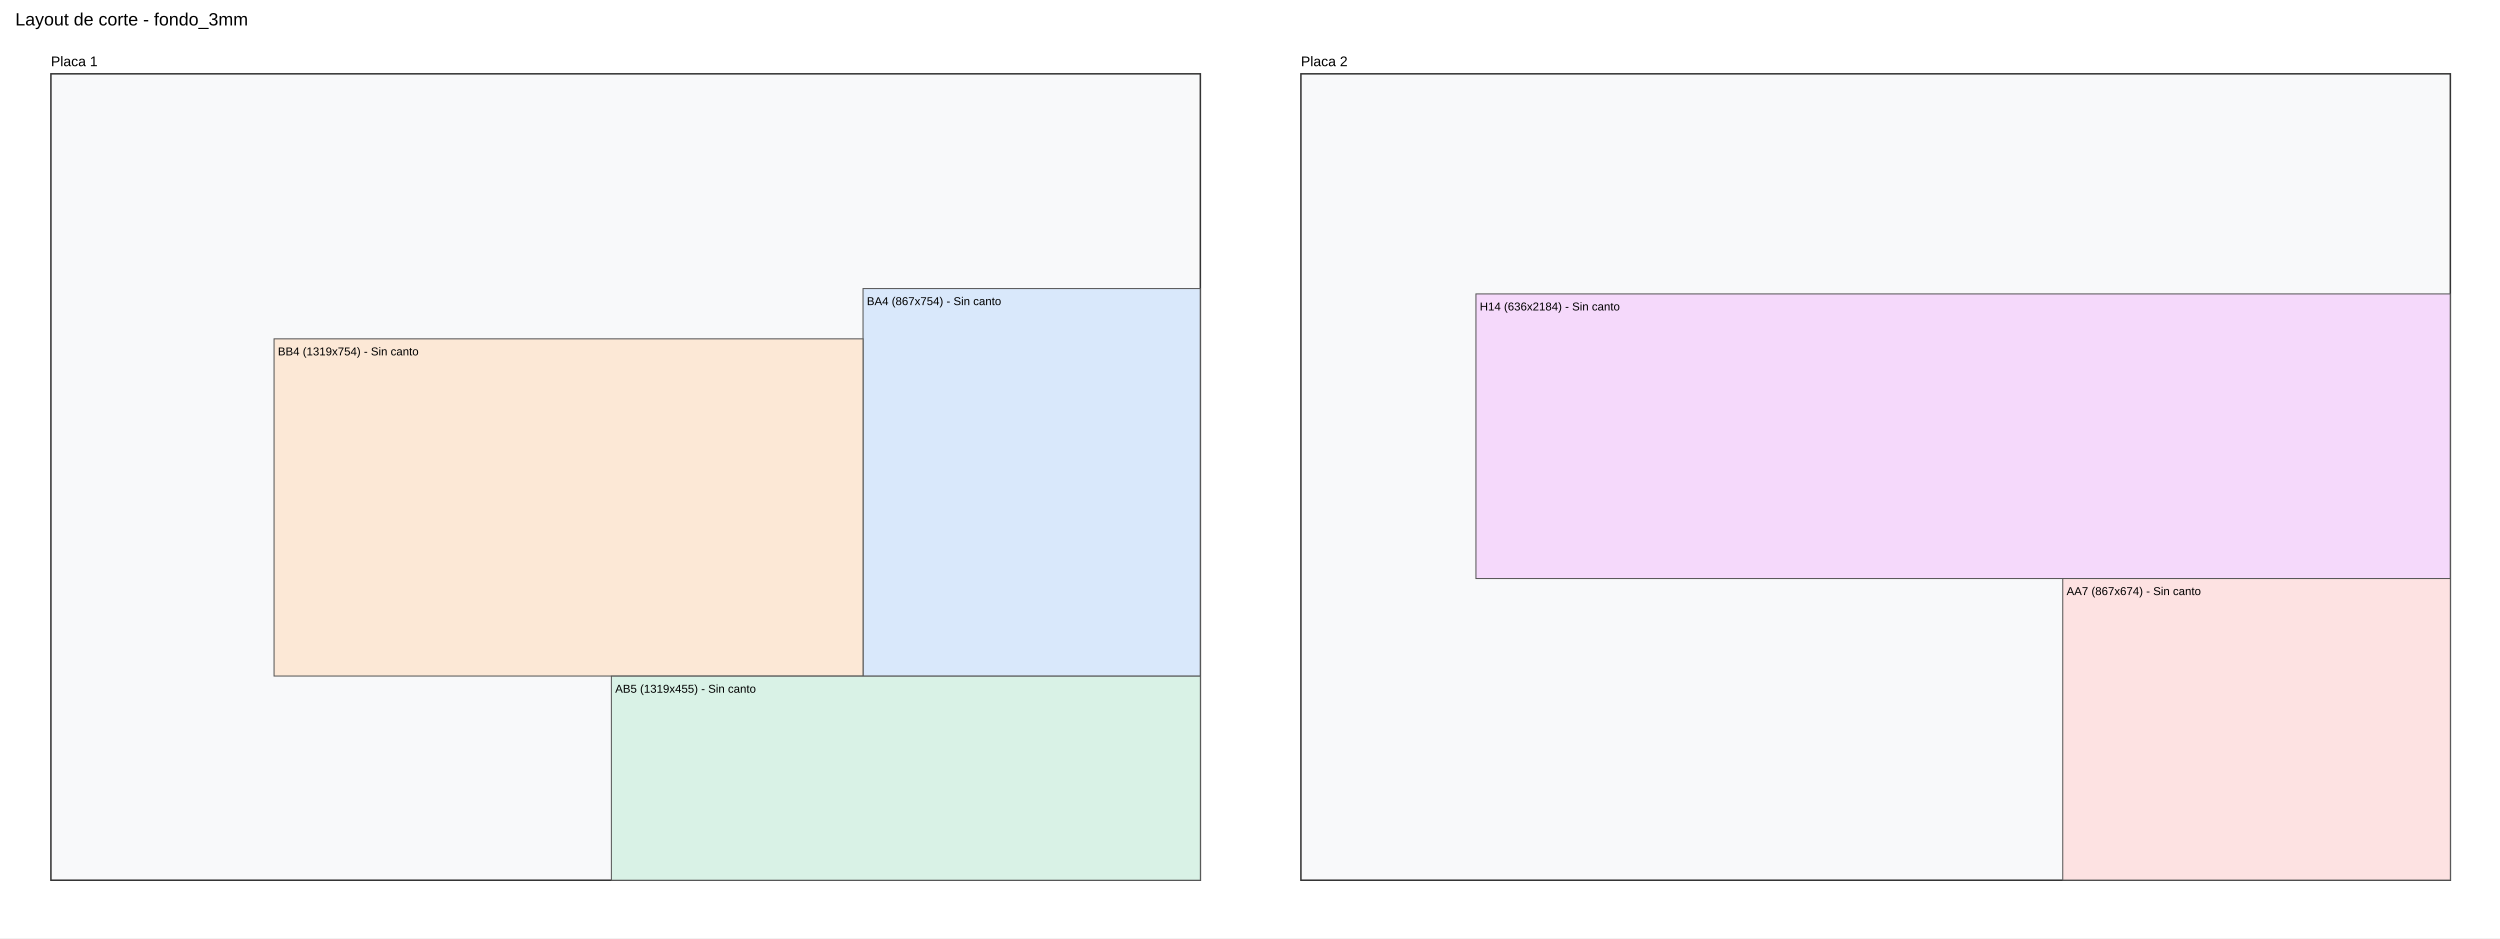
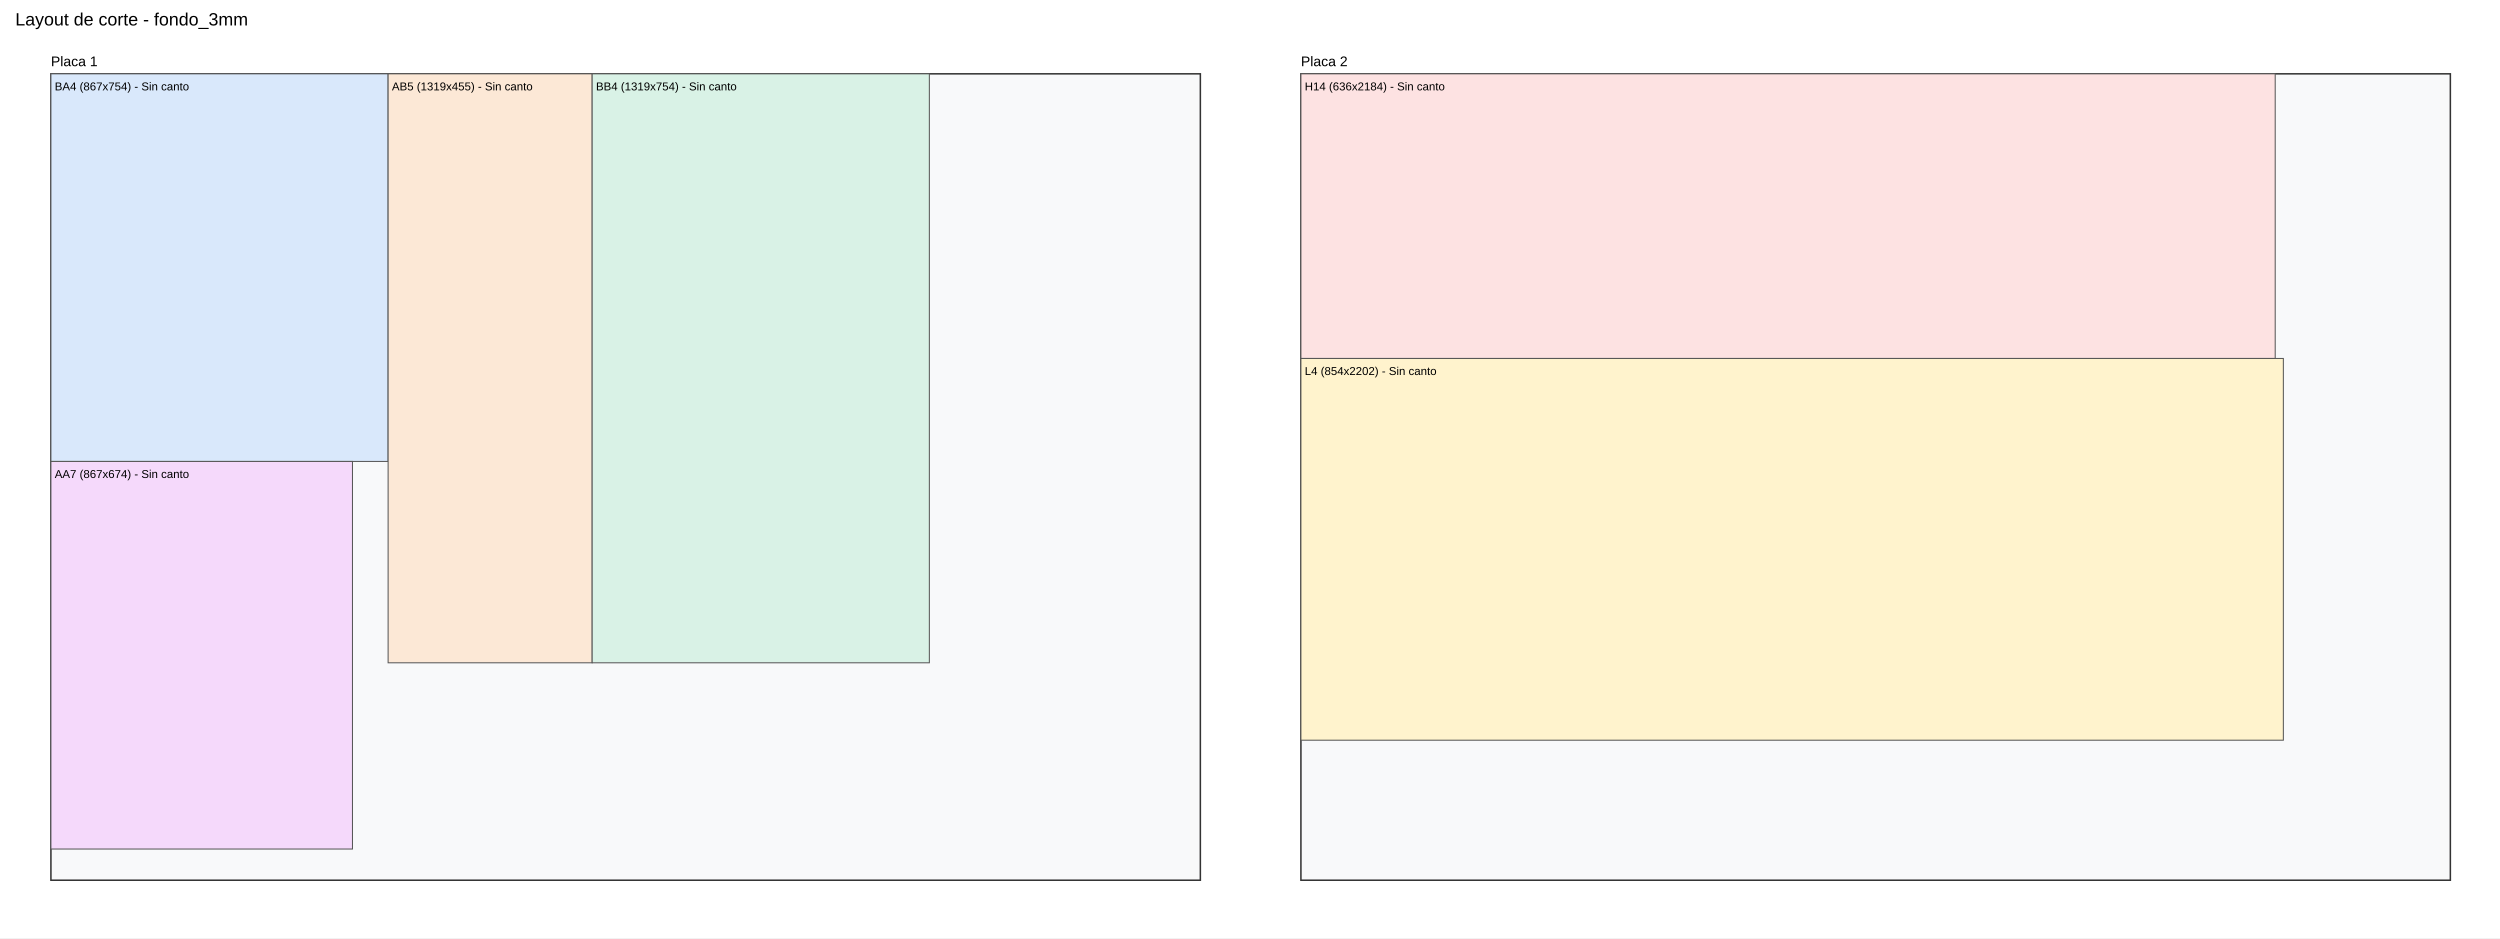
<svg xmlns="http://www.w3.org/2000/svg" width="1964" height="737" viewBox="0 0 1964 737">
  <rect x="0" y="0" width="1964" height="737" fill="#ffffff" />
  <text x="12" y="20" font-size="14" font-family="Arial">Layout de corte - fondo_3mm</text>
  <rect x="40" y="58" width="903.0" height="633.5" fill="#f8f9fa" stroke="#333" stroke-width="1.2" />
  <text x="40" y="52" font-size="11" font-family="Arial">Placa 1</text>
  <rect x="1022" y="58" width="903.0" height="633.5" fill="#f8f9fa" stroke="#333" stroke-width="1.2" />
  <text x="1022" y="52" font-size="11" font-family="Arial">Placa 2</text>
-   <rect x="678.0" y="226.7" width="264.9" height="304.5" fill="#d9e8fb" stroke="#555" stroke-width="0.8" />
-   <text x="681.0" y="239.7" font-size="9" font-family="Arial">BA4 (867x754) - Sin canto</text>
-   <rect x="215.3" y="266.2" width="462.7" height="264.9" fill="#fce8d6" stroke="#555" stroke-width="0.8" />
-   <text x="218.3" y="279.2" font-size="9" font-family="Arial">BB4 (1319x754) - Sin canto</text>
-   <rect x="480.3" y="531.2" width="462.7" height="160.3" fill="#d9f2e6" stroke="#555" stroke-width="0.8" />
-   <text x="483.3" y="544.2" font-size="9" font-family="Arial">AB5 (1319x455) - Sin canto</text>
-   <rect x="1159.5" y="230.9" width="765.4" height="223.6" fill="#f5d9fb" stroke="#555" stroke-width="0.8" />
-   <text x="1162.5" y="243.9" font-size="9" font-family="Arial">H14 (636x2184) - Sin canto</text>
-   <rect x="1620.5" y="454.5" width="304.5" height="236.9" fill="#fde2e2" stroke="#555" stroke-width="0.8" />
-   <text x="1623.5" y="467.5" font-size="9" font-family="Arial">AA7 (867x674) - Sin canto</text>
+   <rect x="40.0" y="58.0" width="264.9" height="304.5" fill="#d9e8fb" stroke="#555" stroke-width="0.8" />
+   <text x="43.0" y="71.0" font-size="9" font-family="Arial">BA4 (867x754) - Sin canto</text>
+   <rect x="304.9" y="58.0" width="160.3" height="462.7" fill="#fce8d6" stroke="#555" stroke-width="0.8" />
+   <text x="307.9" y="71.0" font-size="9" font-family="Arial">AB5 (1319x455) - Sin canto</text>
+   <rect x="465.2" y="58.0" width="264.9" height="462.7" fill="#d9f2e6" stroke="#555" stroke-width="0.8" />
+   <text x="468.2" y="71.0" font-size="9" font-family="Arial">BB4 (1319x754) - Sin canto</text>
+   <rect x="40.0" y="362.5" width="236.9" height="304.5" fill="#f5d9fb" stroke="#555" stroke-width="0.8" />
+   <text x="43.0" y="375.5" font-size="9" font-family="Arial">AA7 (867x674) - Sin canto</text>
+   <rect x="1022.0" y="58.0" width="765.4" height="223.6" fill="#fde2e2" stroke="#555" stroke-width="0.8" />
+   <text x="1025.0" y="71.0" font-size="9" font-family="Arial">H14 (636x2184) - Sin canto</text>
+   <rect x="1022.0" y="281.6" width="771.8" height="299.9" fill="#fff3cd" stroke="#555" stroke-width="0.8" />
+   <text x="1025.0" y="294.6" font-size="9" font-family="Arial">L4 (854x2202) - Sin canto</text>
</svg>
